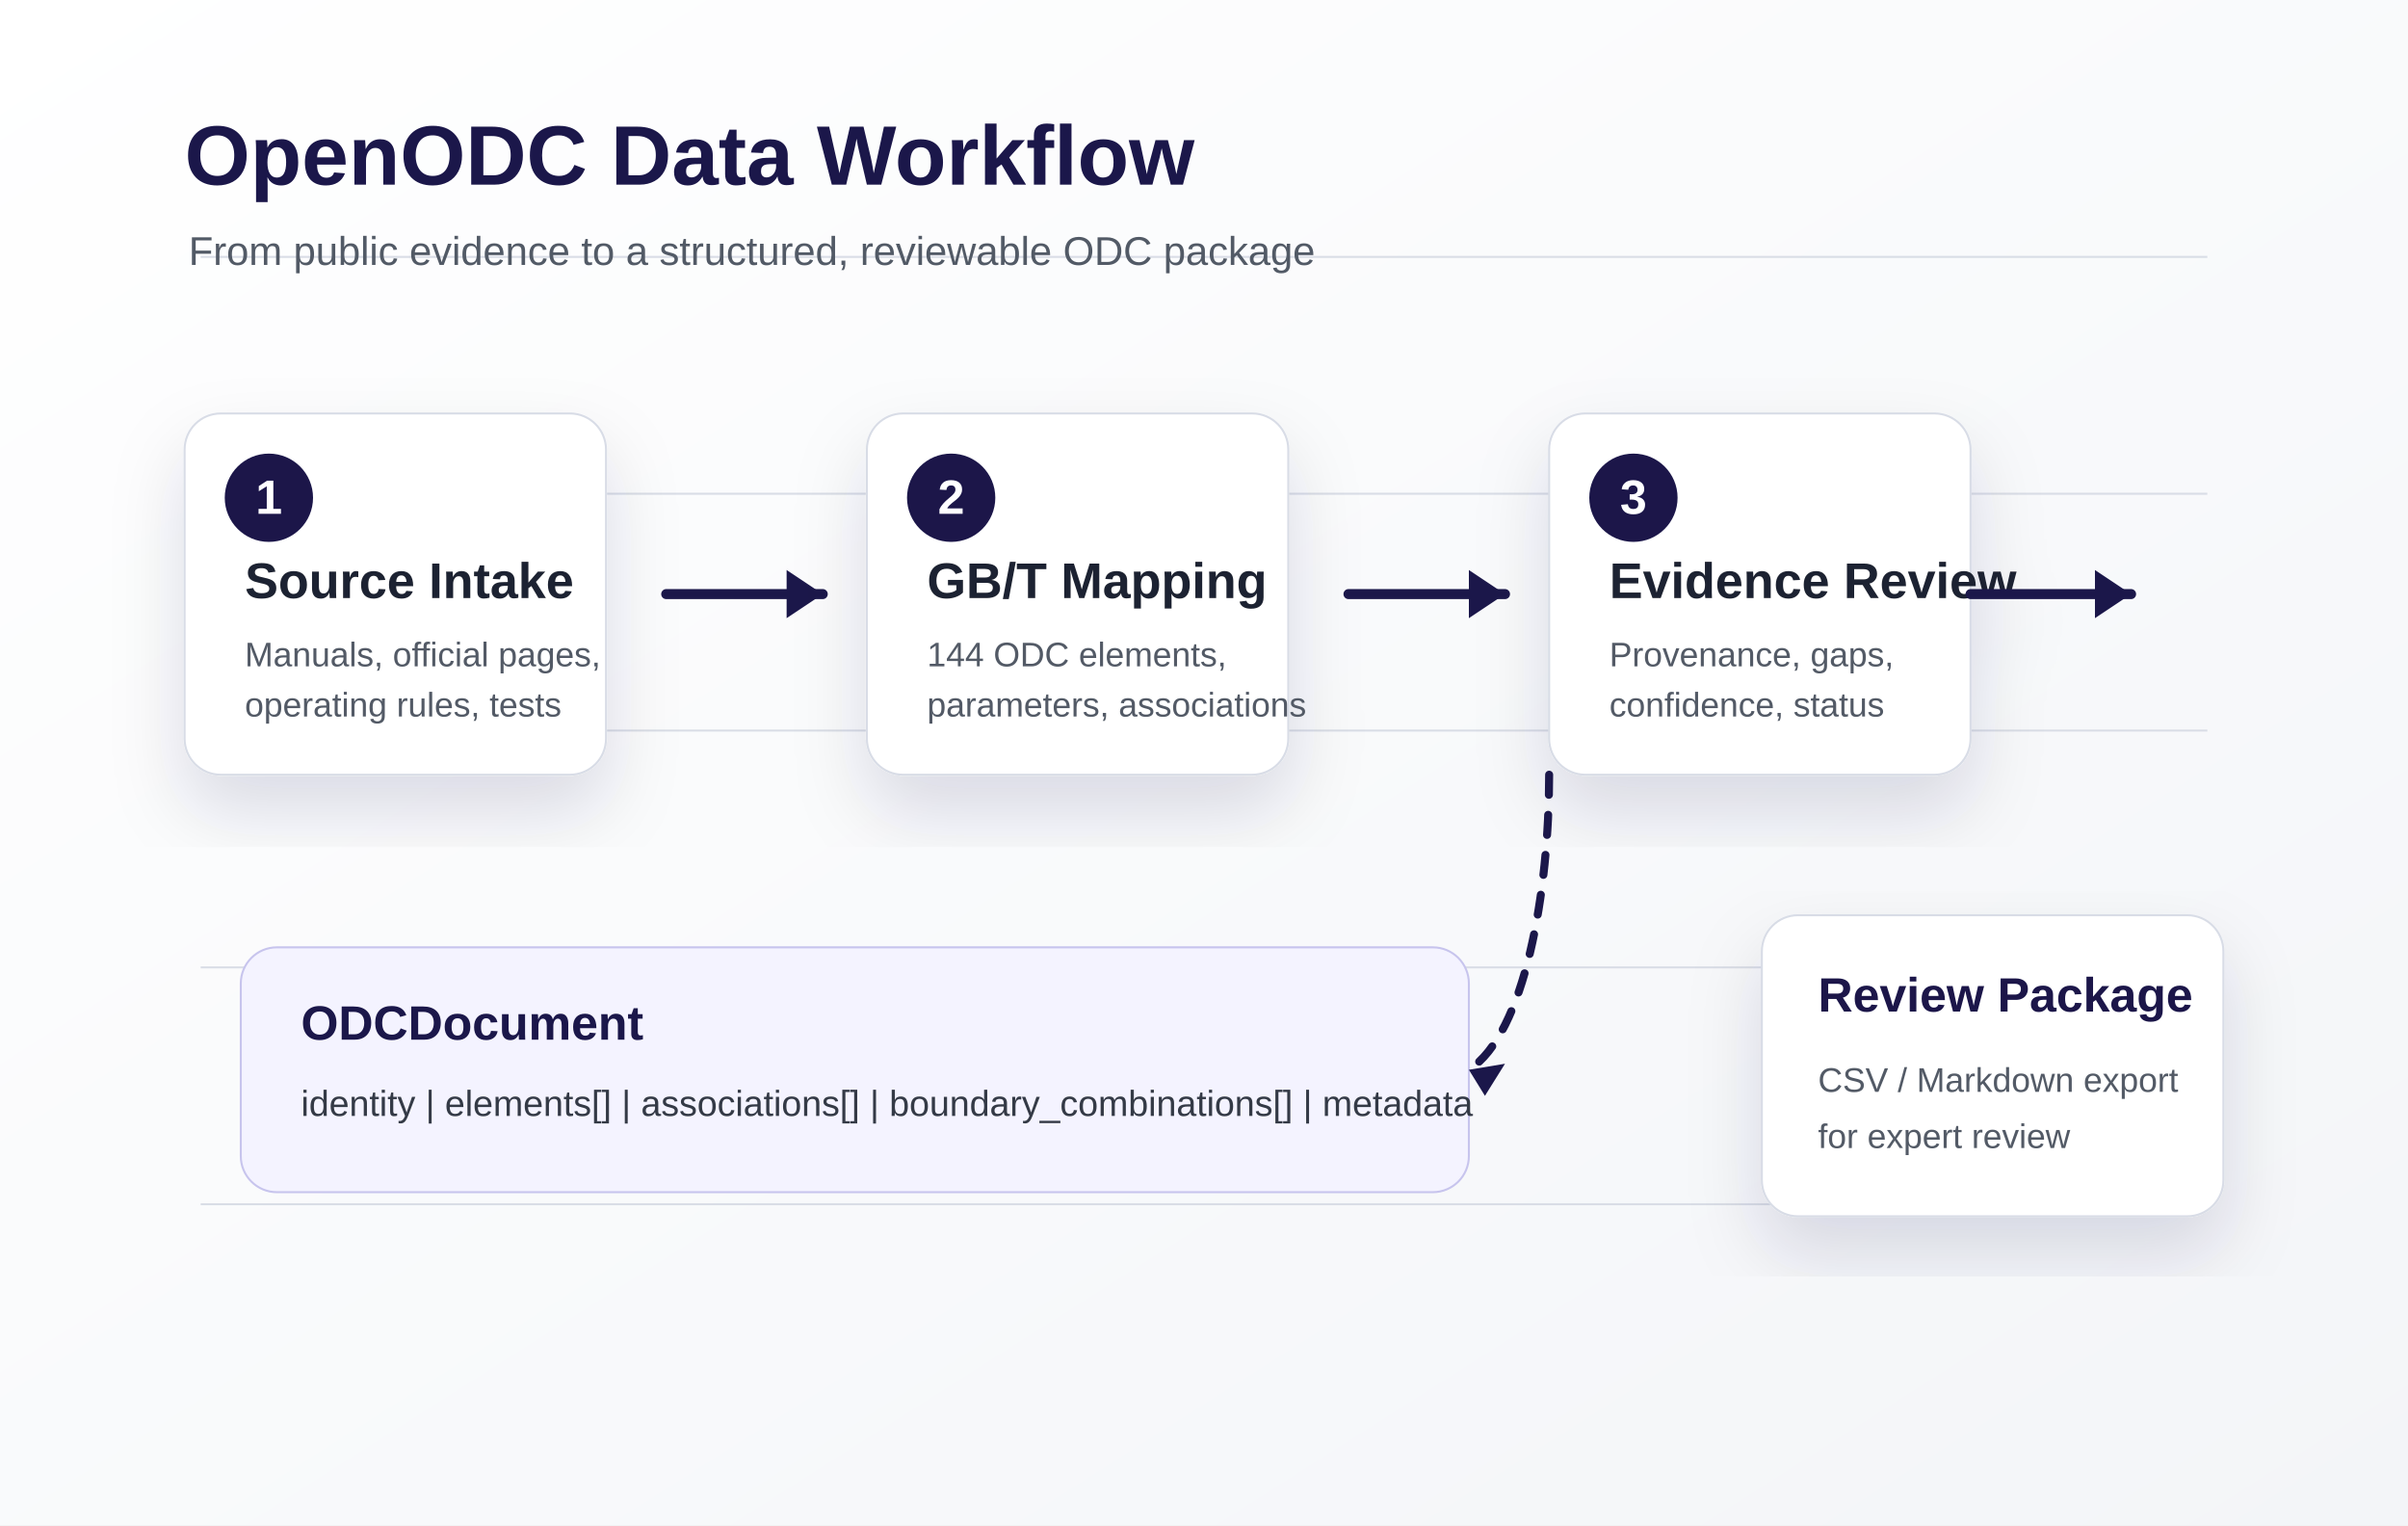
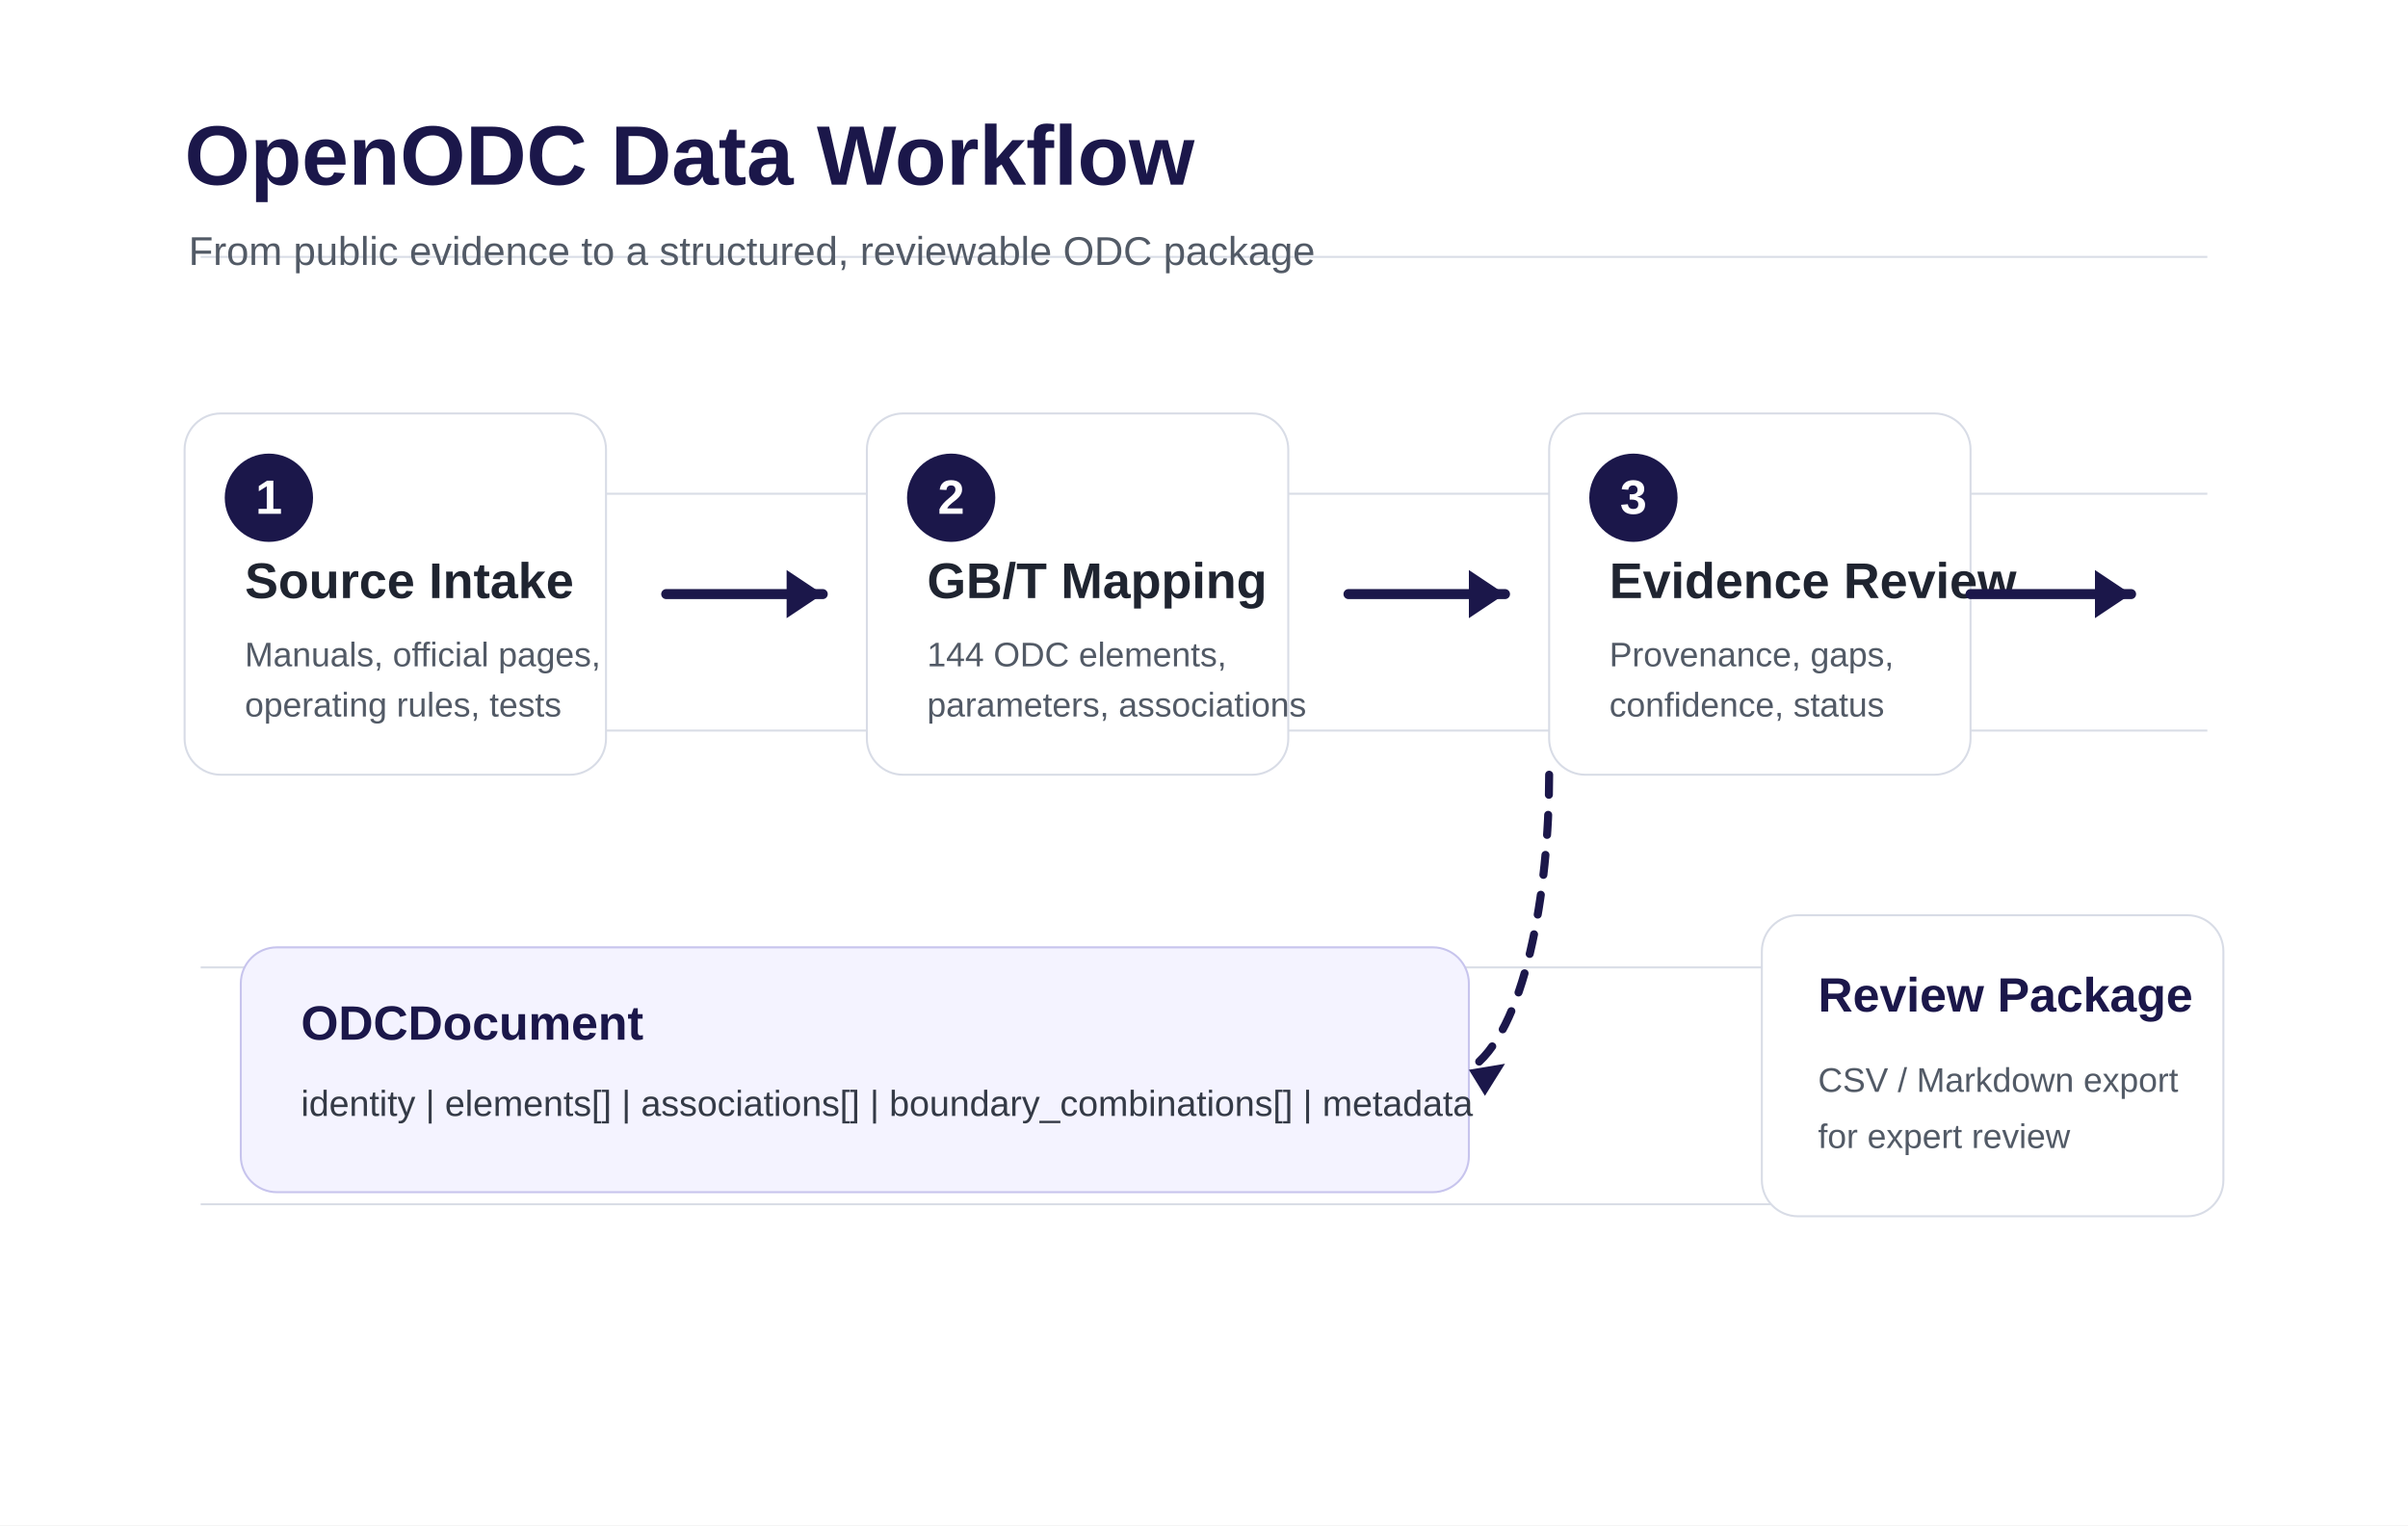
<svg xmlns="http://www.w3.org/2000/svg" width="1200" height="760" viewBox="0 0 1200 760" role="img" aria-labelledby="title desc">
  <defs>
    <linearGradient id="bg" x1="0" y1="0" x2="1" y2="1">
      <stop offset="0" stop-color="#ffffff" />
      <stop offset="1" stop-color="#f3f5f8" />
    </linearGradient>
    <filter id="shadow" x="-20%" y="-20%" width="140%" height="140%">
      <feDropShadow dx="0" dy="18" stdDeviation="18" flood-color="#1b174a" flood-opacity=".13" />
    </filter>
  </defs>
-   <rect width="1200" height="760" fill="url(#bg)" />
+   <rect width="1200" height="760" fill="#ffffff" />
  <g fill="none" stroke="#d9dde6" stroke-width="1">
    <path d="M100 128H1100" />
    <path d="M100 246H1100" />
    <path d="M100 364H1100" />
    <path d="M100 482H1100" />
    <path d="M100 600H1100" />
  </g>
  <text x="92" y="92" fill="#1b174a" font-family="Source Han Sans SC, Noto Sans SC, Arial, sans-serif" font-size="42" font-weight="800">OpenODC Data Workflow</text>
  <text x="94" y="132" fill="#525a66" font-family="Source Han Sans SC, Noto Sans SC, Arial, sans-serif" font-size="20">From public evidence to a structured, reviewable ODC package</text>
-   <g transform="translate(92 206)" filter="url(#shadow)">
+   <g transform="translate(92 206)">
    <rect width="210" height="180" rx="18" fill="#ffffff" stroke="#d8dce6" />
    <circle cx="42" cy="42" r="22" fill="#1b174a" />
    <text x="42" y="50" text-anchor="middle" fill="#ffffff" font-family="Arial, sans-serif" font-size="24" font-weight="800">1</text>
    <text x="30" y="92" fill="#1f2430" font-family="Source Han Sans SC, Noto Sans SC, Arial, sans-serif" font-size="25" font-weight="800">Source Intake</text>
    <text x="30" y="126" fill="#525a66" font-family="Source Han Sans SC, Noto Sans SC, Arial, sans-serif" font-size="17">Manuals, official pages,</text>
    <text x="30" y="151" fill="#525a66" font-family="Source Han Sans SC, Noto Sans SC, Arial, sans-serif" font-size="17">operating rules, tests</text>
  </g>
  <path d="M332 296H410" stroke="#1b174a" stroke-width="5" stroke-linecap="round" />
  <path d="M410 296l-18-12v24z" fill="#1b174a" />
-   <g transform="translate(432 206)" filter="url(#shadow)">
+   <g transform="translate(432 206)">
    <rect width="210" height="180" rx="18" fill="#ffffff" stroke="#d8dce6" />
    <circle cx="42" cy="42" r="22" fill="#1b174a" />
    <text x="42" y="50" text-anchor="middle" fill="#ffffff" font-family="Arial, sans-serif" font-size="24" font-weight="800">2</text>
    <text x="30" y="92" fill="#1f2430" font-family="Source Han Sans SC, Noto Sans SC, Arial, sans-serif" font-size="25" font-weight="800">GB/T Mapping</text>
    <text x="30" y="126" fill="#525a66" font-family="Source Han Sans SC, Noto Sans SC, Arial, sans-serif" font-size="17">144 ODC elements,</text>
    <text x="30" y="151" fill="#525a66" font-family="Source Han Sans SC, Noto Sans SC, Arial, sans-serif" font-size="17">parameters, associations</text>
  </g>
  <path d="M672 296H750" stroke="#1b174a" stroke-width="5" stroke-linecap="round" />
  <path d="M750 296l-18-12v24z" fill="#1b174a" />
-   <g transform="translate(772 206)" filter="url(#shadow)">
+   <g transform="translate(772 206)">
    <rect width="210" height="180" rx="18" fill="#ffffff" stroke="#d8dce6" />
    <circle cx="42" cy="42" r="22" fill="#1b174a" />
    <text x="42" y="50" text-anchor="middle" fill="#ffffff" font-family="Arial, sans-serif" font-size="24" font-weight="800">3</text>
    <text x="30" y="92" fill="#1f2430" font-family="Source Han Sans SC, Noto Sans SC, Arial, sans-serif" font-size="25" font-weight="800">Evidence Review</text>
    <text x="30" y="126" fill="#525a66" font-family="Source Han Sans SC, Noto Sans SC, Arial, sans-serif" font-size="17">Provenance, gaps,</text>
    <text x="30" y="151" fill="#525a66" font-family="Source Han Sans SC, Noto Sans SC, Arial, sans-serif" font-size="17">confidence, status</text>
  </g>
  <path d="M982 296H1062" stroke="#1b174a" stroke-width="5" stroke-linecap="round" />
  <path d="M1062 296l-18-12v24z" fill="#1b174a" />
-   <g transform="translate(878 456)" filter="url(#shadow)">
+   <g transform="translate(878 456)">
    <rect width="230" height="150" rx="18" fill="#ffffff" stroke="#d8dce6" />
    <text x="28" y="48" fill="#1b174a" font-family="Source Han Sans SC, Noto Sans SC, Arial, sans-serif" font-size="24" font-weight="800">Review Package</text>
    <text x="28" y="88" fill="#525a66" font-family="Source Han Sans SC, Noto Sans SC, Arial, sans-serif" font-size="17">CSV / Markdown export</text>
    <text x="28" y="116" fill="#525a66" font-family="Source Han Sans SC, Noto Sans SC, Arial, sans-serif" font-size="17">for expert review</text>
  </g>
  <g transform="translate(120 472)">
    <rect width="612" height="122" rx="18" fill="#f4f3ff" stroke="#c7c4ed" />
    <text x="30" y="46" fill="#1b174a" font-family="Source Han Sans SC, Noto Sans SC, Arial, sans-serif" font-size="24" font-weight="800">ODCDocument</text>
    <text x="30" y="84" fill="#343a46" font-family="Source Han Sans SC, Noto Sans SC, Arial, sans-serif" font-size="18">identity | elements[] | associations[] | boundary_combinations[] | metadata</text>
  </g>
  <path d="M772 386C772 444 760 515 732 533" stroke="#1b174a" stroke-width="4" stroke-linecap="round" fill="none" stroke-dasharray="10 10" />
  <path d="M732 533l18-3-10 16z" fill="#1b174a" />
</svg>
